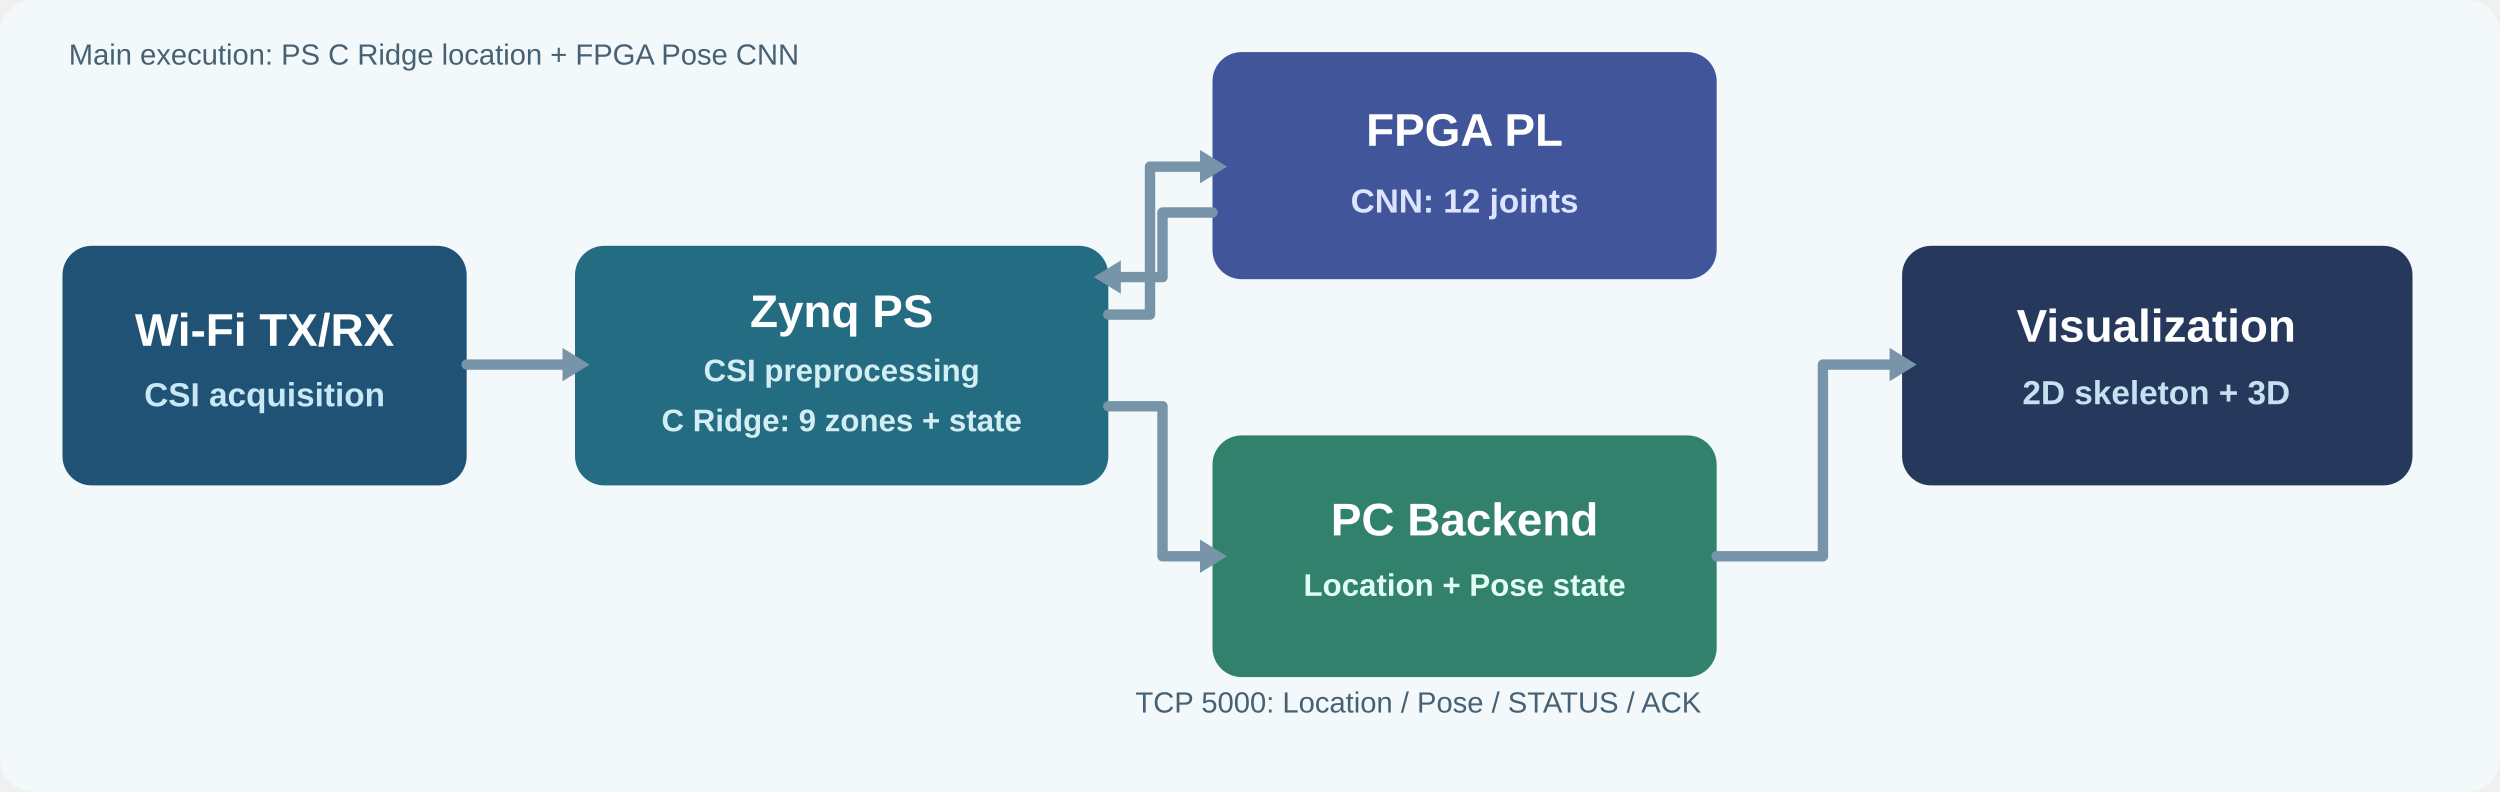
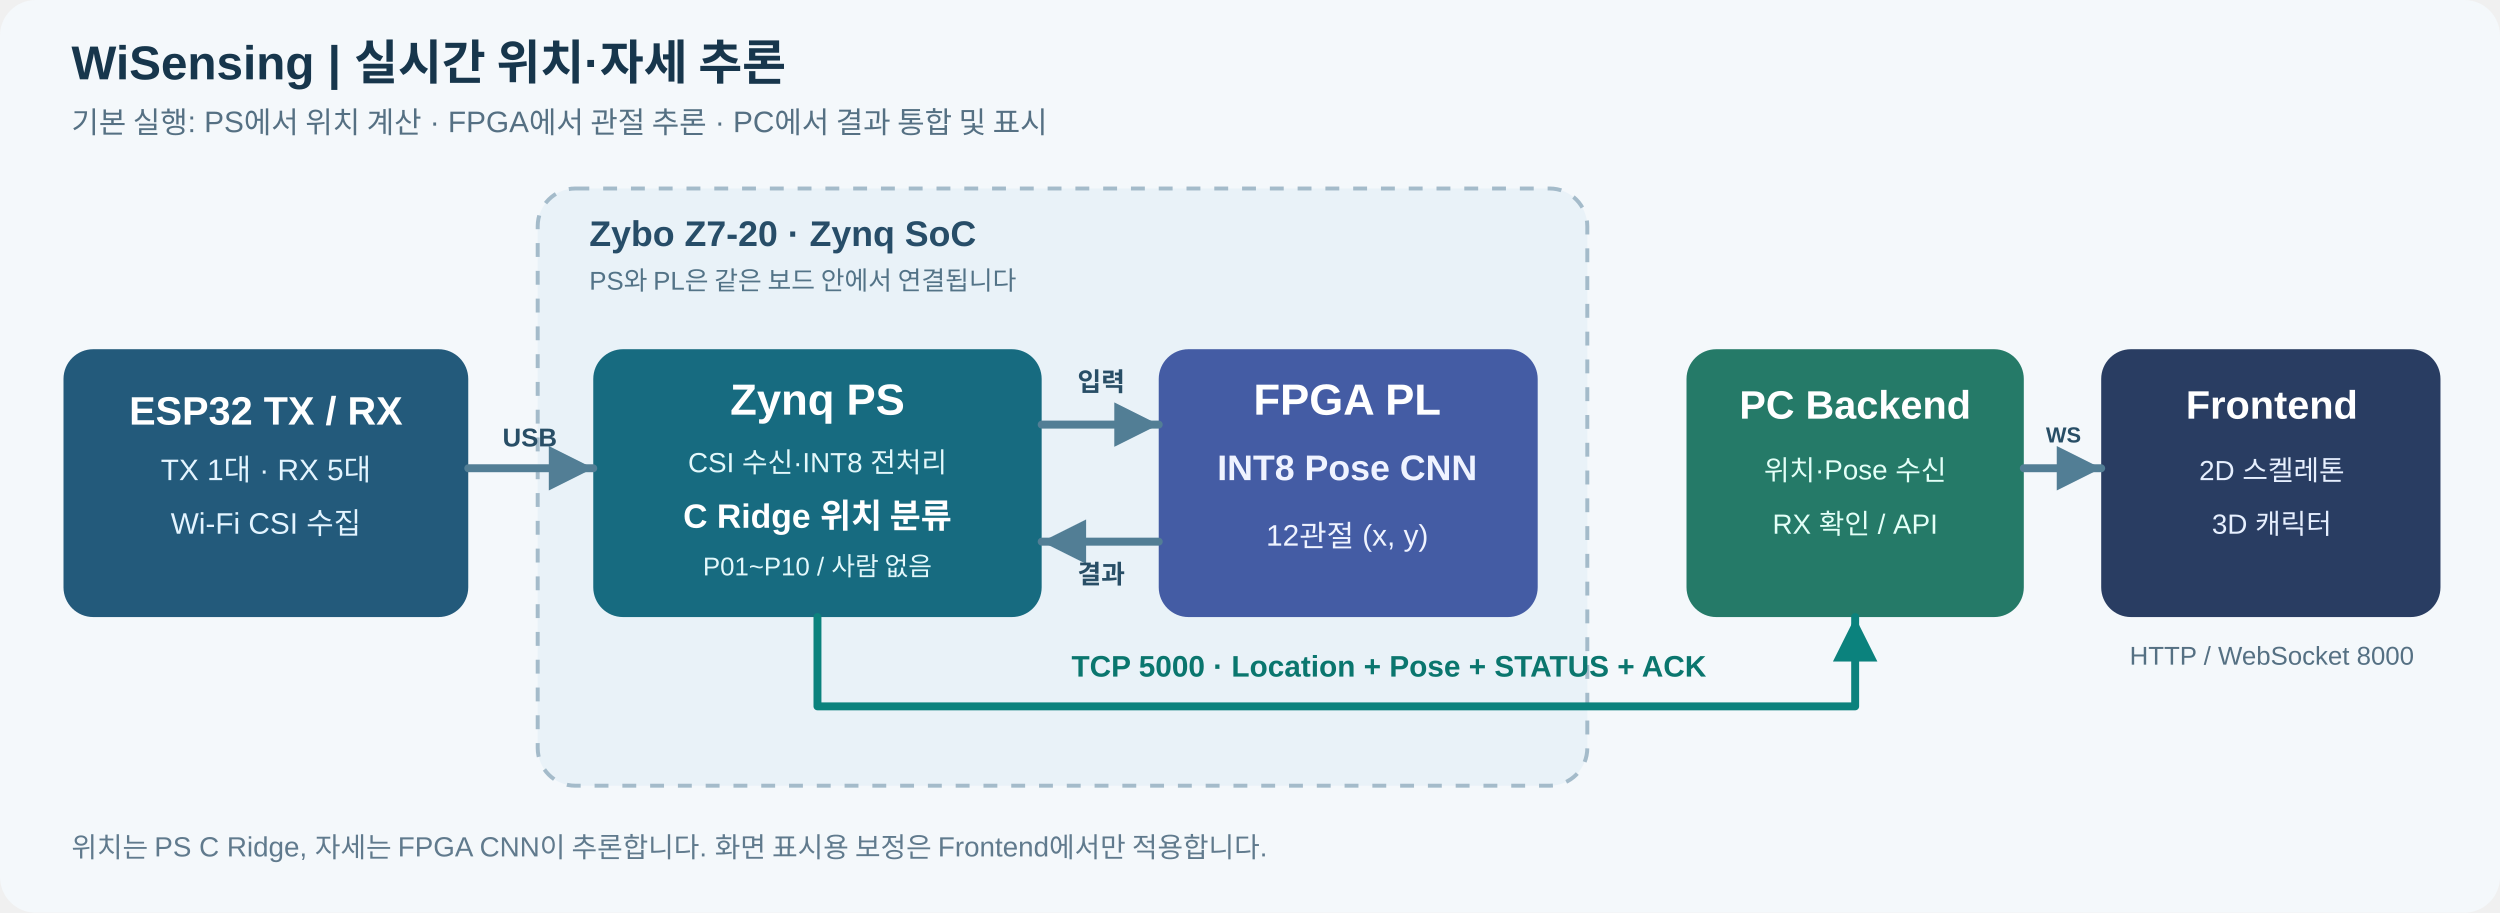
- <svg xmlns="http://www.w3.org/2000/svg" width="1200" height="380" viewBox="0 0 1200 380" role="img" aria-label="WiSensing: Wi-Fi TX/RX에서 Zynq PS로 CSI를 수집하고, PS C Ridge 위치 추론과 FPGA CNN 자세 추론을 실행한 뒤 TCP 5000으로 PC Backend 및 Frontend에 전송">
-   <rect width="1200" height="380" rx="16" fill="#f3f8fb" />
-   <g font-family="Arial,sans-serif" text-anchor="middle" font-weight="bold">
-     <rect x="30" y="118" width="194" height="115" rx="14" fill="#205275" />
-     <text x="127" y="166" font-size="22" fill="white">Wi-Fi TX/RX</text>
-     <text x="127" y="195" font-size="16" fill="#c9e8f7">CSI acquisition</text>
-     <rect x="276" y="118" width="256" height="115" rx="14" fill="#246c82" />
-     <text x="404" y="157" font-size="22" fill="white">Zynq PS</text>
-     <text x="404" y="183" font-size="15" fill="#d2eef3">CSI preprocessing</text>
-     <text x="404" y="207" font-size="15" fill="#d2eef3">C Ridge: 9 zones + state</text>
-     <rect x="582" y="25" width="242" height="109" rx="14" fill="#41559b" />
-     <text x="703" y="70" font-size="22" fill="white">FPGA PL</text>
-     <text x="703" y="102" font-size="16" fill="#dce4ff">CNN: 12 joints</text>
-     <rect x="582" y="209" width="242" height="116" rx="14" fill="#32816c" />
-     <text x="703" y="257" font-size="22" fill="white">PC Backend</text>
-     <text x="703" y="286" font-size="15" fill="#e0fff2">Location + Pose state</text>
-     <rect x="913" y="118" width="245" height="115" rx="14" fill="#26395d" />
-     <text x="1035" y="164" font-size="22" fill="white">Visualization</text>
-     <text x="1035" y="194" font-size="16" fill="#c6e1f1">2D skeleton + 3D</text>
-   </g>
-   <g fill="none" stroke="#7894a8" stroke-width="5" stroke-linecap="round" stroke-linejoin="round">
-     <path d="M224 175 H276" />
-     <path d="M532 151 H552 V80 H582" />
-     <path d="M582 102 H558 V133 H532" />
-     <path d="M532 195 H558 V267 H582" />
-     <path d="M824 267 H875 V175 H913" />
-   </g>
-   <g fill="#7894a8">
-     <path d="M270 167 l13 8 -13 8" />
-     <path d="M576 72 l13 8 -13 8" />
-     <path d="M538 125 l-13 8 13 8" />
-     <path d="M576 259 l13 8 -13 8" />
-     <path d="M907 167 l13 8 -13 8" />
-   </g>
-   <g font-family="Arial,sans-serif" font-size="14" fill="#466174">
-     <text x="33" y="31">Main execution: PS C Ridge location + FPGA Pose CNN</text>
-     <text x="545" y="342">TCP 5000: Location / Pose / STATUS / ACK</text>
+ <svg xmlns="http://www.w3.org/2000/svg" width="1260" height="460" viewBox="0 0 1260 460" role="img" aria-labelledby="title desc">
+   <defs>
+     <marker id="arrow" viewBox="0 0 10 10" refX="9" refY="5" markerWidth="7" markerHeight="7" orient="auto-start-reverse">
+       <path d="M1 1 L9 5 L1 9 Z" fill="#527e95" />
+     </marker>
+     <marker id="tcp-arrow" viewBox="0 0 10 10" refX="9" refY="5" markerWidth="7" markerHeight="7" orient="auto-start-reverse">
+       <path d="M1 1 L9 5 L1 9 Z" fill="#0b827d" />
+     </marker>
+   </defs>
+   <rect x="0" y="0" width="1260" height="460" rx="18" fill="#f4f8fb" />
+   <g font-family="'Noto Sans KR','Malgun Gothic',Arial,sans-serif">
+     <text x="36" y="40" font-size="24" font-weight="700" fill="#17364c">WiSensing | 실시간 위치·자세 추론</text>
+     <text x="36" y="67" font-size="15" fill="#557083">기본 실행: PS에서 위치 계산 · FPGA에서 관절 추론 · PC에서 결과 통합 및 표시</text>
+     <rect x="271" y="95" width="529" height="301" rx="19" fill="#e9f2f8" stroke="#a4bbca" stroke-width="2" stroke-dasharray="7 7" />
+     <text x="297" y="124" font-size="18" font-weight="700" fill="#274d68">Zybo Z7-20 · Zynq SoC</text>
+     <text x="297" y="146" font-size="13" fill="#537387">PS와 PL은 같은 보드 안에서 연결됩니다</text>
+     <rect x="32" y="176" width="204" height="135" rx="15" fill="#235a7b" />
+     <text x="134" y="214" font-size="20" font-weight="700" fill="white" text-anchor="middle">ESP32 TX / RX</text>
+     <text x="134" y="242" font-size="15" fill="#e3f4ff" text-anchor="middle">TX 1대 · RX 5대</text>
+     <text x="134" y="269" font-size="15" fill="#e3f4ff" text-anchor="middle">Wi-Fi CSI 수집</text>
+     <rect x="299" y="176" width="226" height="135" rx="15" fill="#176b80" />
+     <text x="412" y="209" font-size="22" font-weight="700" fill="white" text-anchor="middle">Zynq PS</text>
+     <text x="412" y="238" font-size="14" fill="#e3f8fb" text-anchor="middle">CSI 수신·INT8 전처리</text>
+     <text x="412" y="266" font-size="17" font-weight="700" fill="white" text-anchor="middle">C Ridge 위치 분류</text>
+     <text x="412" y="290" font-size="13" fill="#e3f8fb" text-anchor="middle">P01~P10 / 사람 없음</text>
+     <rect x="584" y="176" width="191" height="135" rx="15" fill="#445ca4" />
+     <text x="679" y="209" font-size="22" font-weight="700" fill="white" text-anchor="middle">FPGA PL</text>
+     <text x="679" y="242" font-size="18" font-weight="700" fill="#eff3ff" text-anchor="middle">INT8 Pose CNN</text>
+     <text x="679" y="275" font-size="15" fill="#eff3ff" text-anchor="middle">12관절 (x, y)</text>
+     <rect x="850" y="176" width="170" height="135" rx="15" fill="#257a68" />
+     <text x="935" y="211" font-size="20" font-weight="700" fill="white" text-anchor="middle">PC Backend</text>
+     <text x="935" y="242" font-size="14" fill="#e3fff7" text-anchor="middle">위치·Pose 수신</text>
+     <text x="935" y="269" font-size="14" fill="#e3fff7" text-anchor="middle">RX 확인 / API</text>
+     <rect x="1059" y="176" width="171" height="135" rx="15" fill="#293d62" />
+     <text x="1145" y="211" font-size="20" font-weight="700" fill="white" text-anchor="middle">Frontend</text>
+     <text x="1145" y="242" font-size="14" fill="#e6effe" text-anchor="middle">2D 스켈레톤</text>
+     <text x="1145" y="269" font-size="14" fill="#e6effe" text-anchor="middle">3D 캐릭터</text>
+     <g fill="none" stroke="#527e95" stroke-width="4" stroke-linecap="round" stroke-linejoin="round" marker-end="url(#arrow)">
+       <path d="M236 236 H299" />
+       <path d="M525 214 H584" />
+       <path d="M584 273 H525" />
+       <path d="M1020 236 H1059" />
+     </g>
+     <g fill="none" stroke="#0b827d" stroke-width="4" stroke-linecap="round" stroke-linejoin="round" marker-end="url(#tcp-arrow)">
+       <path d="M412 311 V356 H935 V311" />
+     </g>
+     <g font-size="13" font-weight="700" text-anchor="middle" fill="#284e66">
+       <text x="267" y="225">USB</text>
+       <text x="555" y="197">입력</text>
+       <text x="555" y="294">결과</text>
+       <text x="1040" y="223" font-size="11">WS</text>
+     </g>
+     <text x="700" y="341" font-size="15" font-weight="700" fill="#0a766e" text-anchor="middle">TCP 5000 · Location + Pose + STATUS + ACK</text>
+     <text x="1145" y="335" font-size="13" fill="#557083" text-anchor="middle">HTTP / WebSocket 8000</text>
+     <text x="36" y="432" font-size="14" fill="#607a8d">위치는 PS C Ridge, 자세는 FPGA CNN이 추론합니다. 화면 표시용 보정은 Frontend에서만 적용합니다.</text>
  </g>
</svg>
